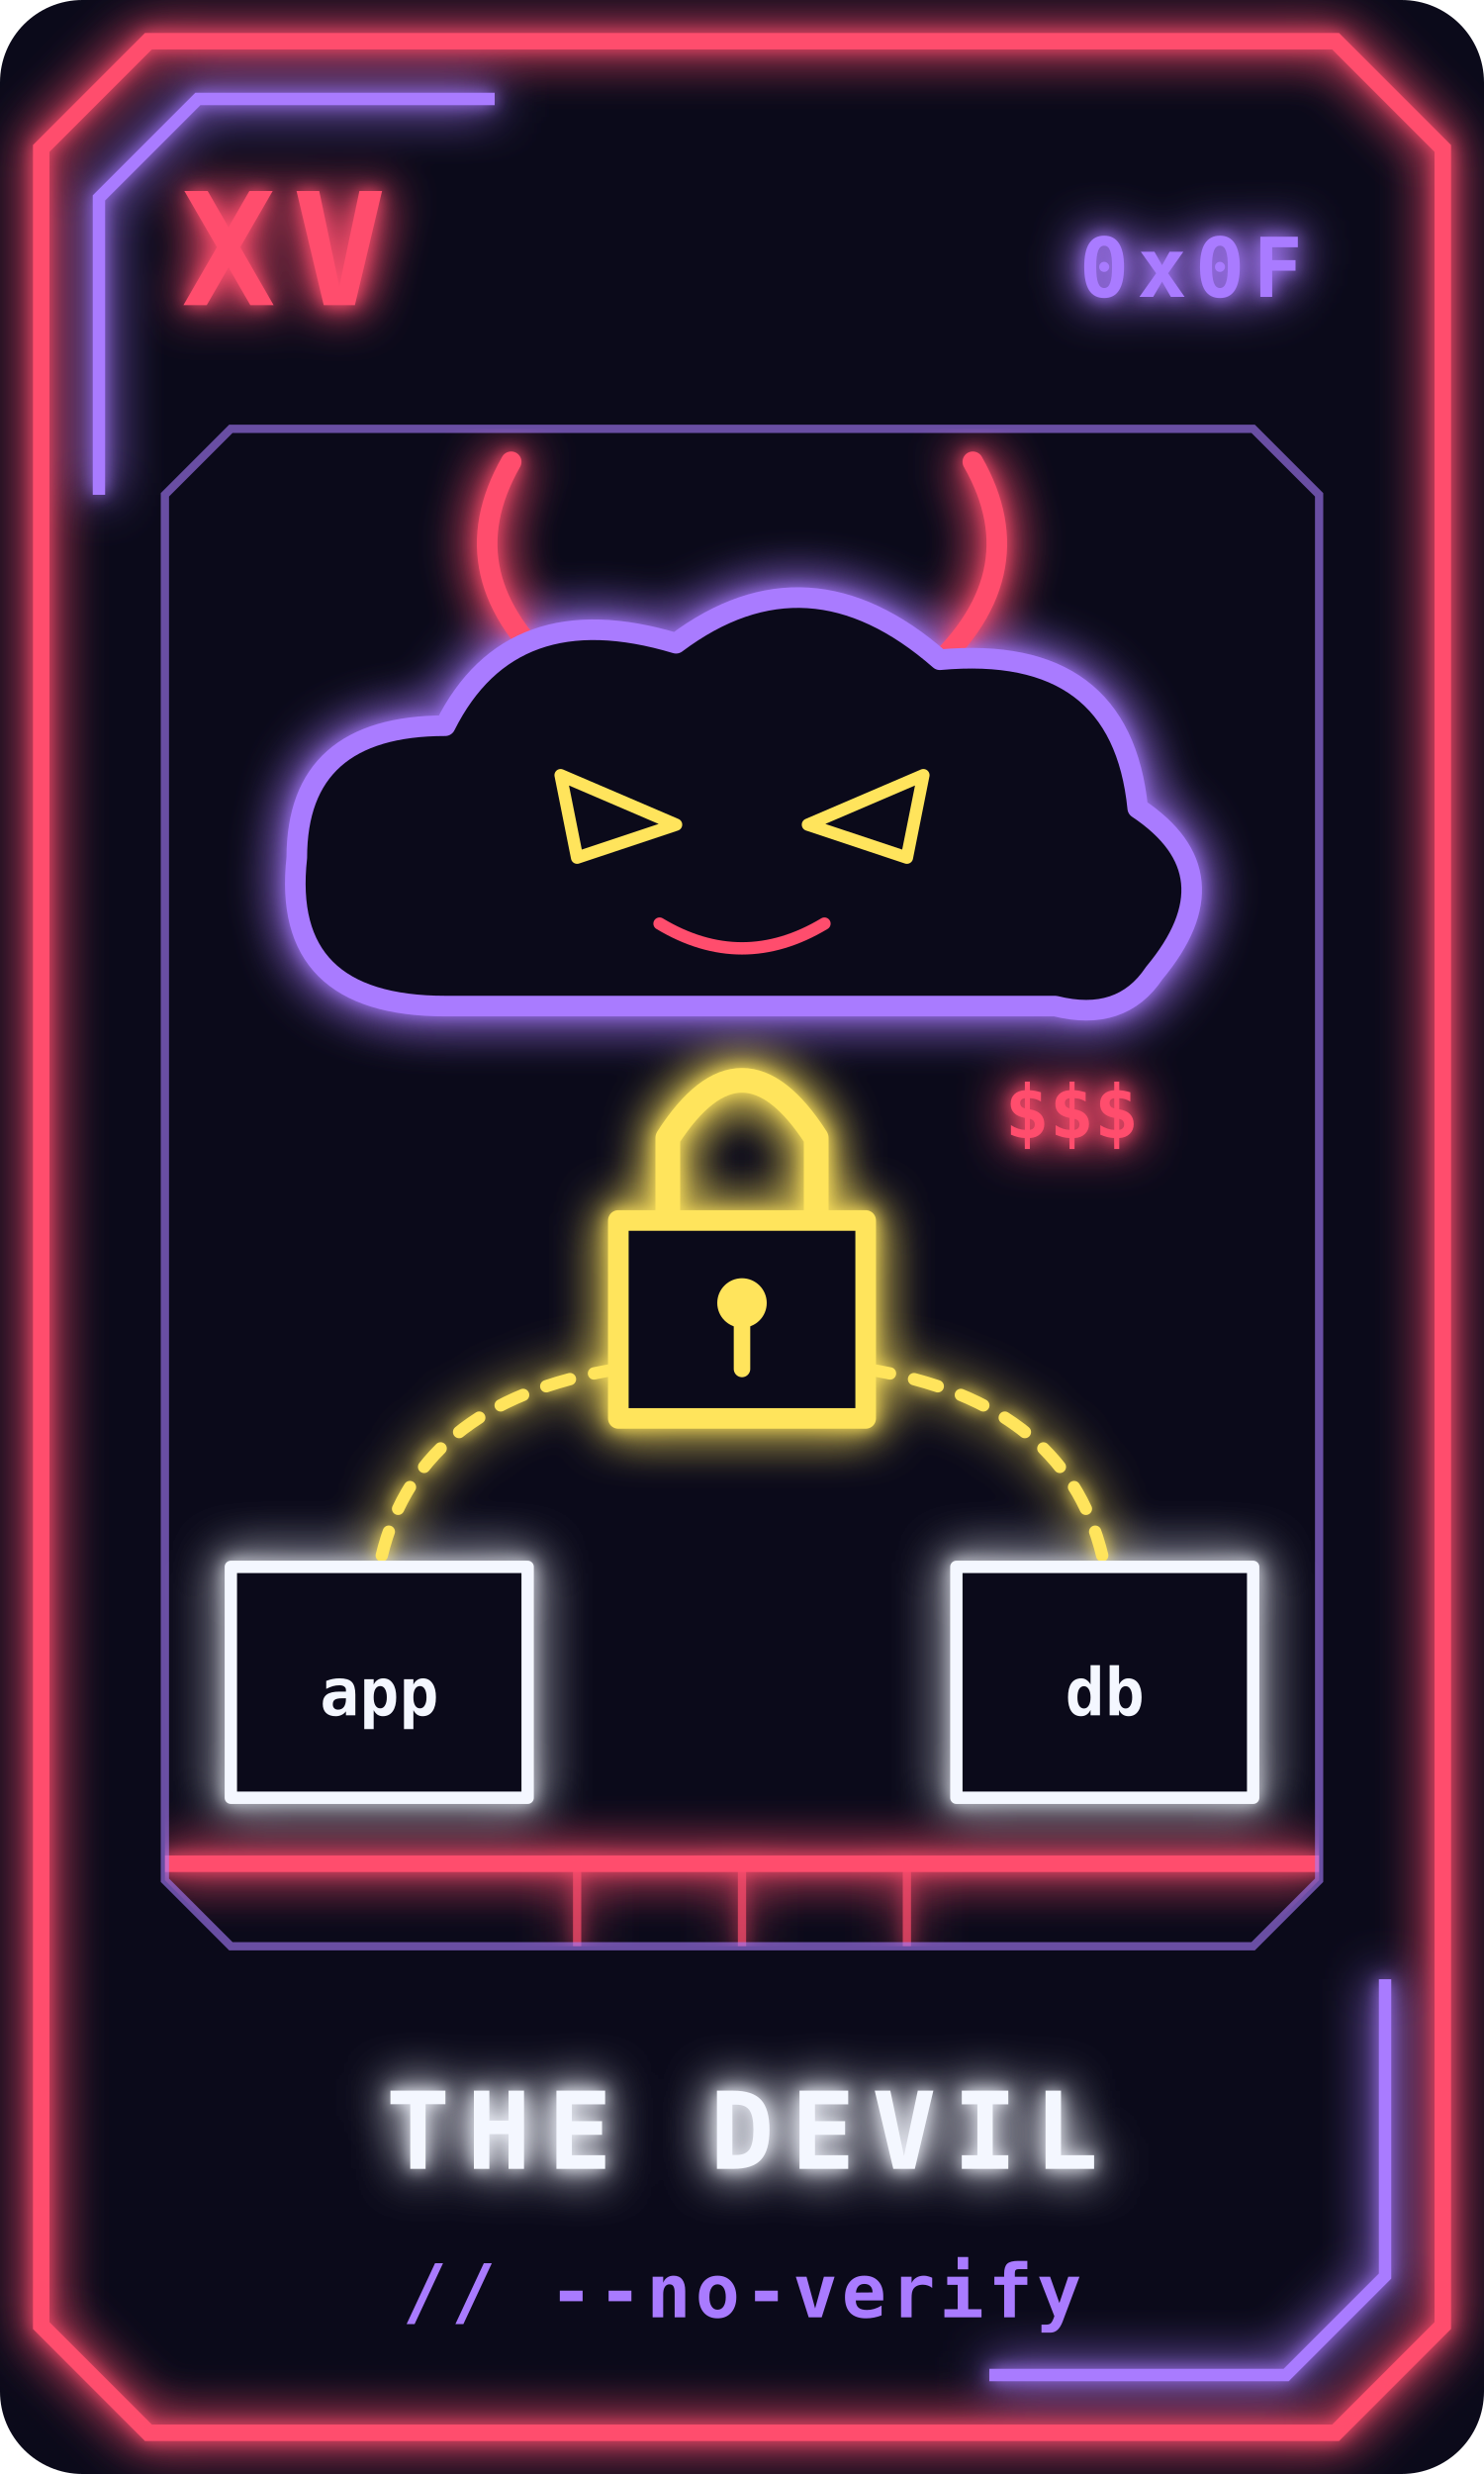
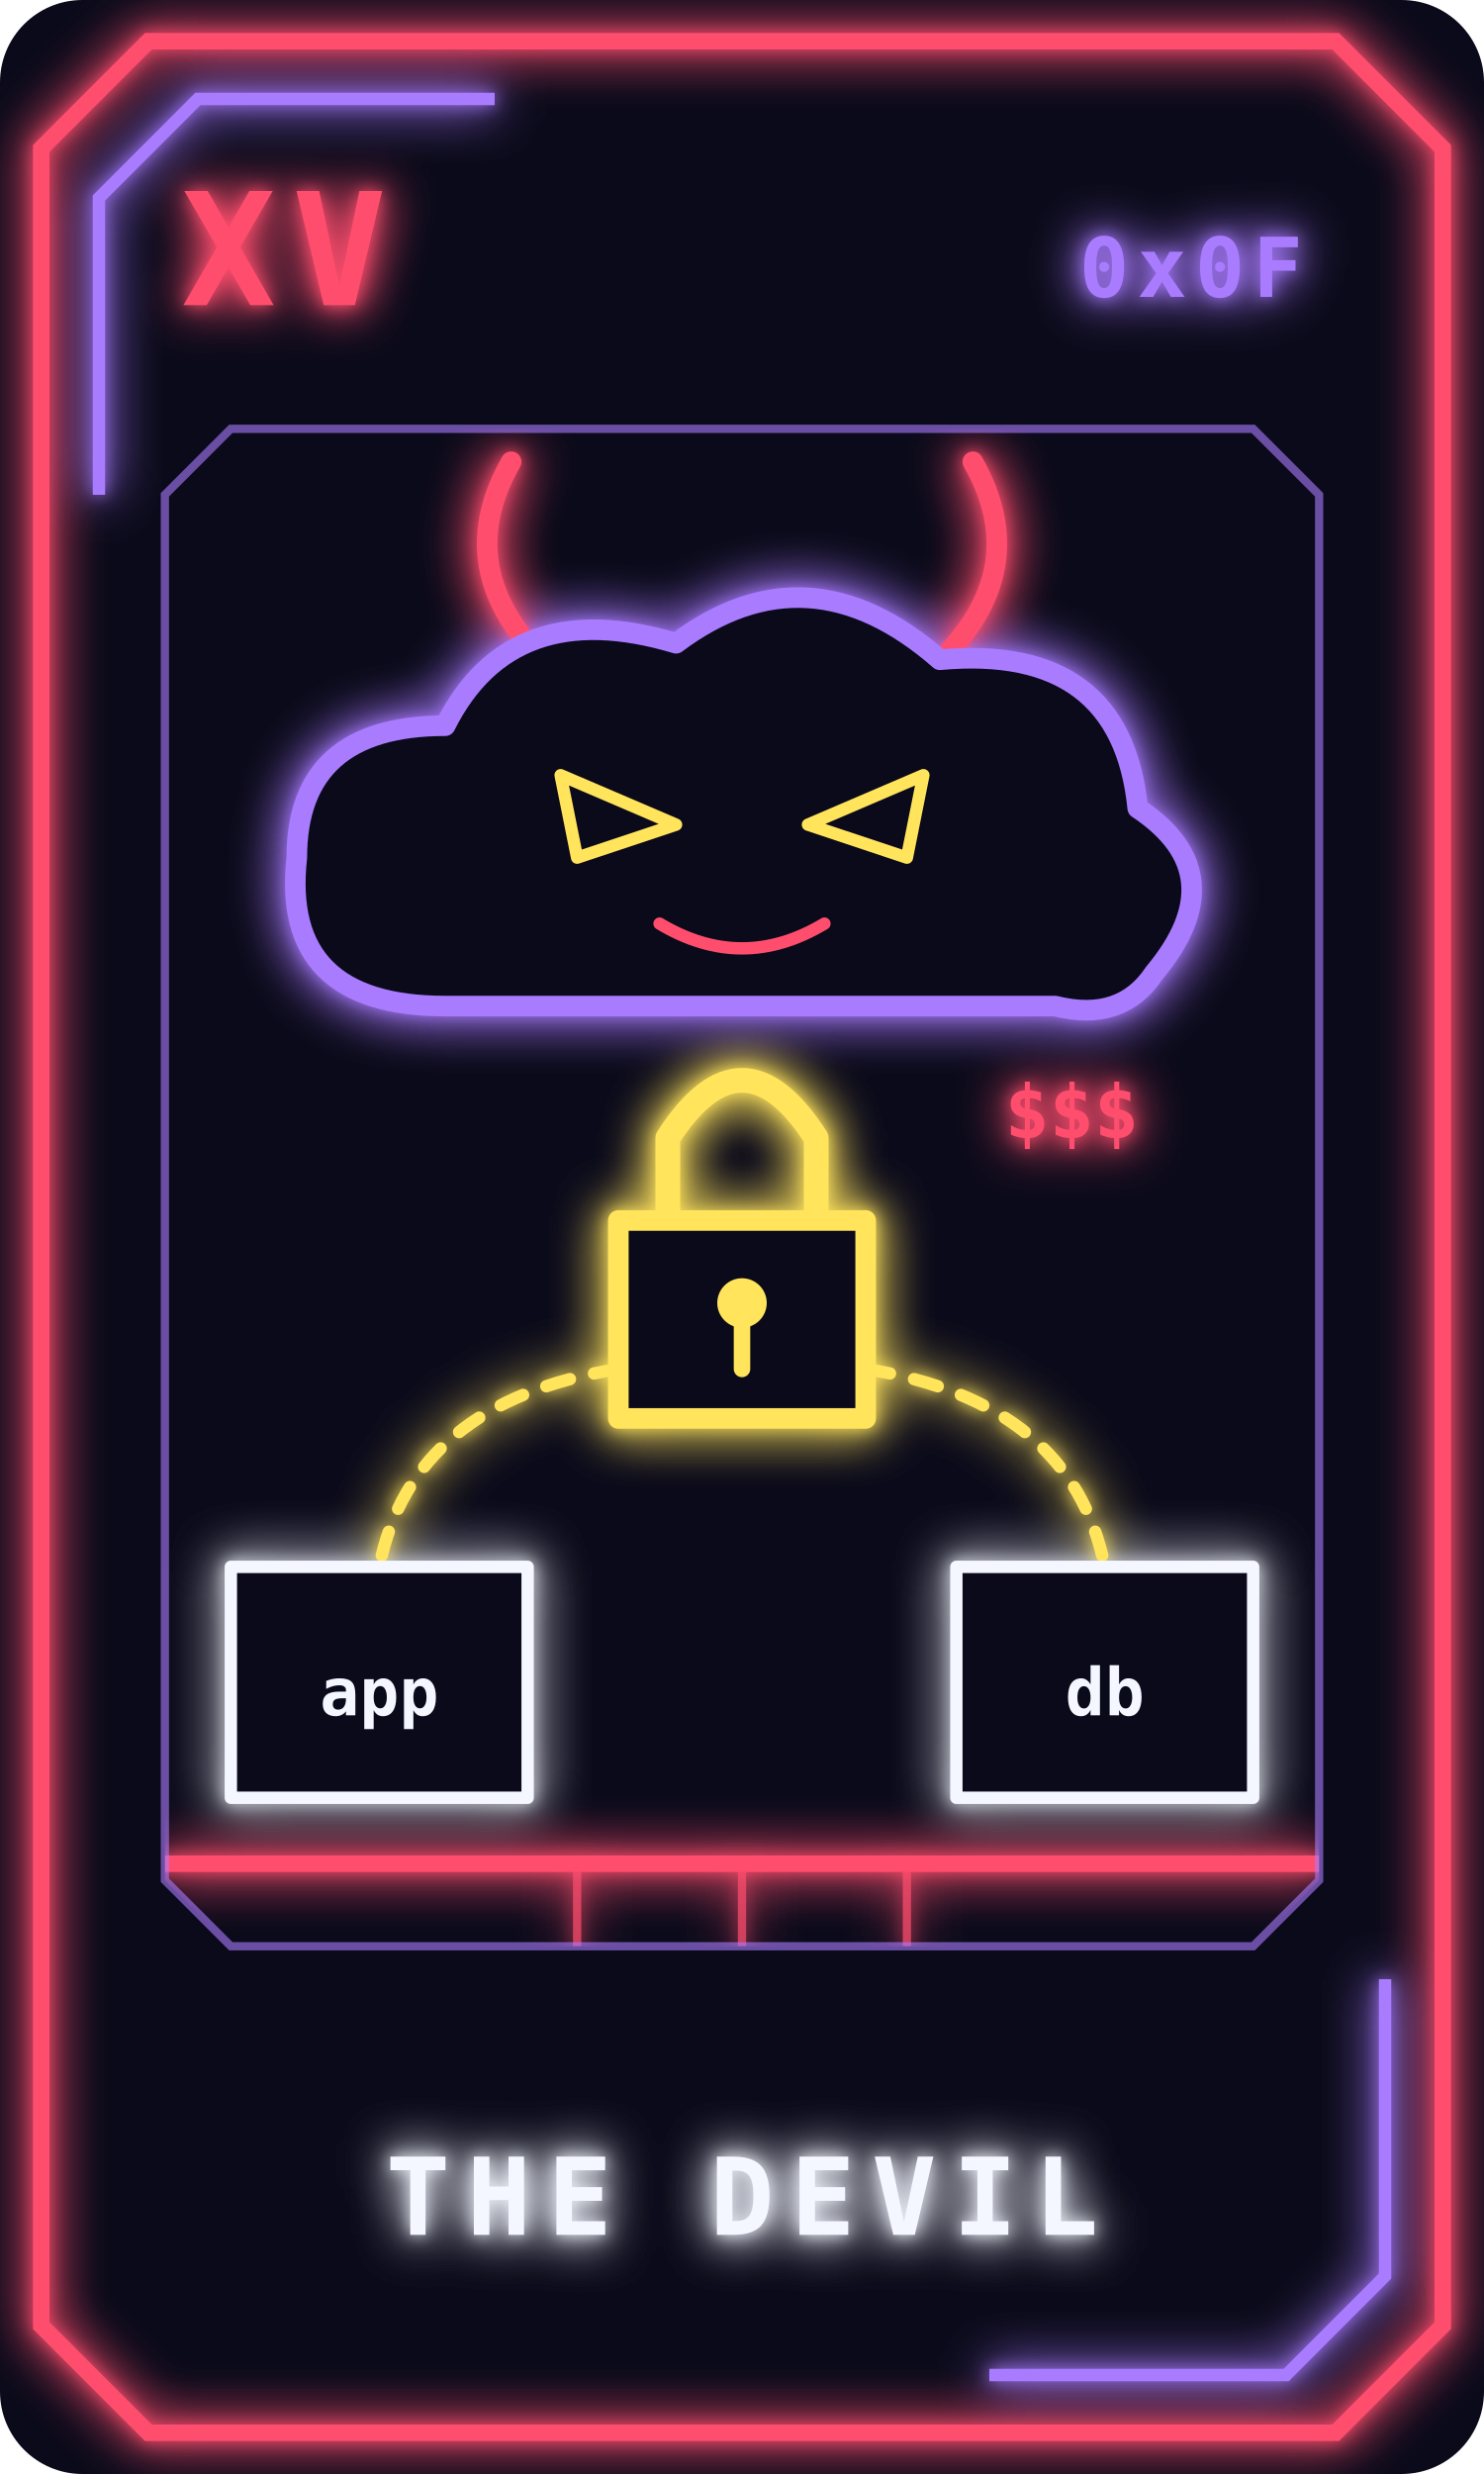
<svg xmlns="http://www.w3.org/2000/svg" width="180" height="300" viewBox="0 0 180 300">
  <g>
    <defs>
      <filter id="ds-neon" x="-30%" y="-30%" width="160%" height="160%" color-interpolation-filters="sRGB">
        <feGaussianBlur stdDeviation="3" result="wide" />
        <feGaussianBlur in="SourceGraphic" stdDeviation="1" result="near" />
        <feMerge>
          <feMergeNode in="wide" />
          <feMergeNode in="wide" />
          <feMergeNode in="near" />
          <feMergeNode in="SourceGraphic" />
        </feMerge>
      </filter>
      <clipPath id="ds-window">
        <path d="M-70 -84L-62 -92H62L70 -84V84L62 92H-62L-70 84Z" />
      </clipPath>
    </defs>
    <rect width="180" height="300" rx="10" fill="#0b0a1a" />
    <g filter="url(#ds-neon)">
      <path d="M18 5H162L175 18V282L162 295H18L5 282V18Z" fill="none" stroke="#ff4d6d" stroke-width="2" />
      <path d="M12 60V24L24 12H60M168 240V276L156 288H120" fill="none" stroke="#a97bff" stroke-width="1.5" />
      <text x="22" y="37" font-family="ui-monospace, 'SF Mono', Menlo, Consolas, monospace" font-size="19" font-weight="bold" fill="#ff4d6d" text-anchor="start" letter-spacing="2">XV</text>
      <text x="158" y="36" font-family="ui-monospace, 'SF Mono', Menlo, Consolas, monospace" font-size="10" font-weight="bold" fill="#a97bff" text-anchor="end" letter-spacing="1">0x0F</text>
-       <text x="90" y="263" font-family="ui-monospace, 'SF Mono', Menlo, Consolas, monospace" font-size="13" font-weight="bold" fill="#f4f7ff" text-anchor="middle" letter-spacing="2">THE DEVIL</text>
+       <text x="90" y="271" font-family="ui-monospace, 'SF Mono', Menlo, Consolas, monospace" font-size="13" font-weight="bold" fill="#f4f7ff" text-anchor="middle" letter-spacing="2">THE DEVIL</text>
    </g>
-     <text x="90" y="281" font-family="ui-monospace, 'SF Mono', Menlo, Consolas, monospace" font-size="9" font-weight="bold" fill="#a97bff" text-anchor="middle" letter-spacing="0.5">// --no-verify</text>
    <g transform="translate(90 144)">
      <g clip-path="url(#ds-window)">
        <g filter="url(#ds-neon)">
          <path d="M-22 -62Q-36 -74 -28 -88M22 -62Q36 -74 28 -88" fill="none" stroke="#ff4d6d" stroke-width="2.5" stroke-linecap="round" stroke-linejoin="round" />
          <path d="M-36 -22Q-56 -22 -54 -40Q-54 -56 -36 -56Q-28 -72 -8 -66Q8 -78 24 -64Q46 -66 48 -46Q60 -38 50 -26Q46 -20 38 -22Z" fill="#0b0a1a" stroke="#a97bff" stroke-width="2.5" stroke-linecap="round" stroke-linejoin="round" />
          <path d="M-22 -50L-8 -44L-20 -40ZM22 -50L8 -44L20 -40Z" fill="none" stroke="#ffe45c" stroke-width="1.5" stroke-linecap="round" stroke-linejoin="round" />
          <path d="M-10 -32Q0 -26 10 -32" fill="none" stroke="#ff4d6d" stroke-width="1.5" stroke-linecap="round" stroke-linejoin="round" />
          <text x="40" y="-6" font-family="ui-monospace, 'SF Mono', Menlo, Consolas, monospace" font-size="9" font-weight="bold" fill="#ff4d6d" text-anchor="middle">$$$</text>
          <path d="M-9 4V-6Q0 -20 9 -6V4" fill="none" stroke="#ffe45c" stroke-width="3" stroke-linecap="round" stroke-linejoin="round" />
          <path d="M-15 4h30v24h-30Z" fill="#0b0a1a" stroke="#ffe45c" stroke-width="2.5" stroke-linecap="round" stroke-linejoin="round" />
          <circle cx="0" cy="14" r="3" fill="#ffe45c" />
          <path d="M0 15V22" fill="none" stroke="#ffe45c" stroke-width="2" stroke-linecap="round" stroke-linejoin="round" />
          <path d="M-15 22Q-40 26 -44 46M15 22Q40 26 44 46" fill="none" stroke="#ffe45c" stroke-width="1.5" stroke-linecap="round" stroke-linejoin="round" stroke-dasharray="3 3" />
          <path d="M-62 46h36v28h-36Z" fill="#0b0a1a" stroke="#f4f7ff" stroke-width="1.5" stroke-linecap="round" stroke-linejoin="round" />
          <text x="-44" y="64" font-family="ui-monospace, 'SF Mono', Menlo, Consolas, monospace" font-size="8" font-weight="bold" fill="#f4f7ff" text-anchor="middle">app</text>
          <path d="M26 46h36v28h-36Z" fill="#0b0a1a" stroke="#f4f7ff" stroke-width="1.5" stroke-linecap="round" stroke-linejoin="round" />
          <text x="44" y="64" font-family="ui-monospace, 'SF Mono', Menlo, Consolas, monospace" font-size="8" font-weight="bold" fill="#f4f7ff" text-anchor="middle">db</text>
          <path d="M-70 82H70" fill="none" stroke="#ff4d6d" stroke-width="2" stroke-linecap="round" stroke-linejoin="round" />
          <g opacity="0.7">
            <path d="M-20 82V92M0 82V92M20 82V92" fill="none" stroke="#ff4d6d" stroke-width="1" stroke-linecap="round" stroke-linejoin="round" />
          </g>
        </g>
      </g>
      <path d="M-70 -84L-62 -92H62L70 -84V84L62 92H-62L-70 84Z" fill="none" stroke="#a97bff" stroke-width="1" opacity="0.6" />
    </g>
  </g>
</svg>
